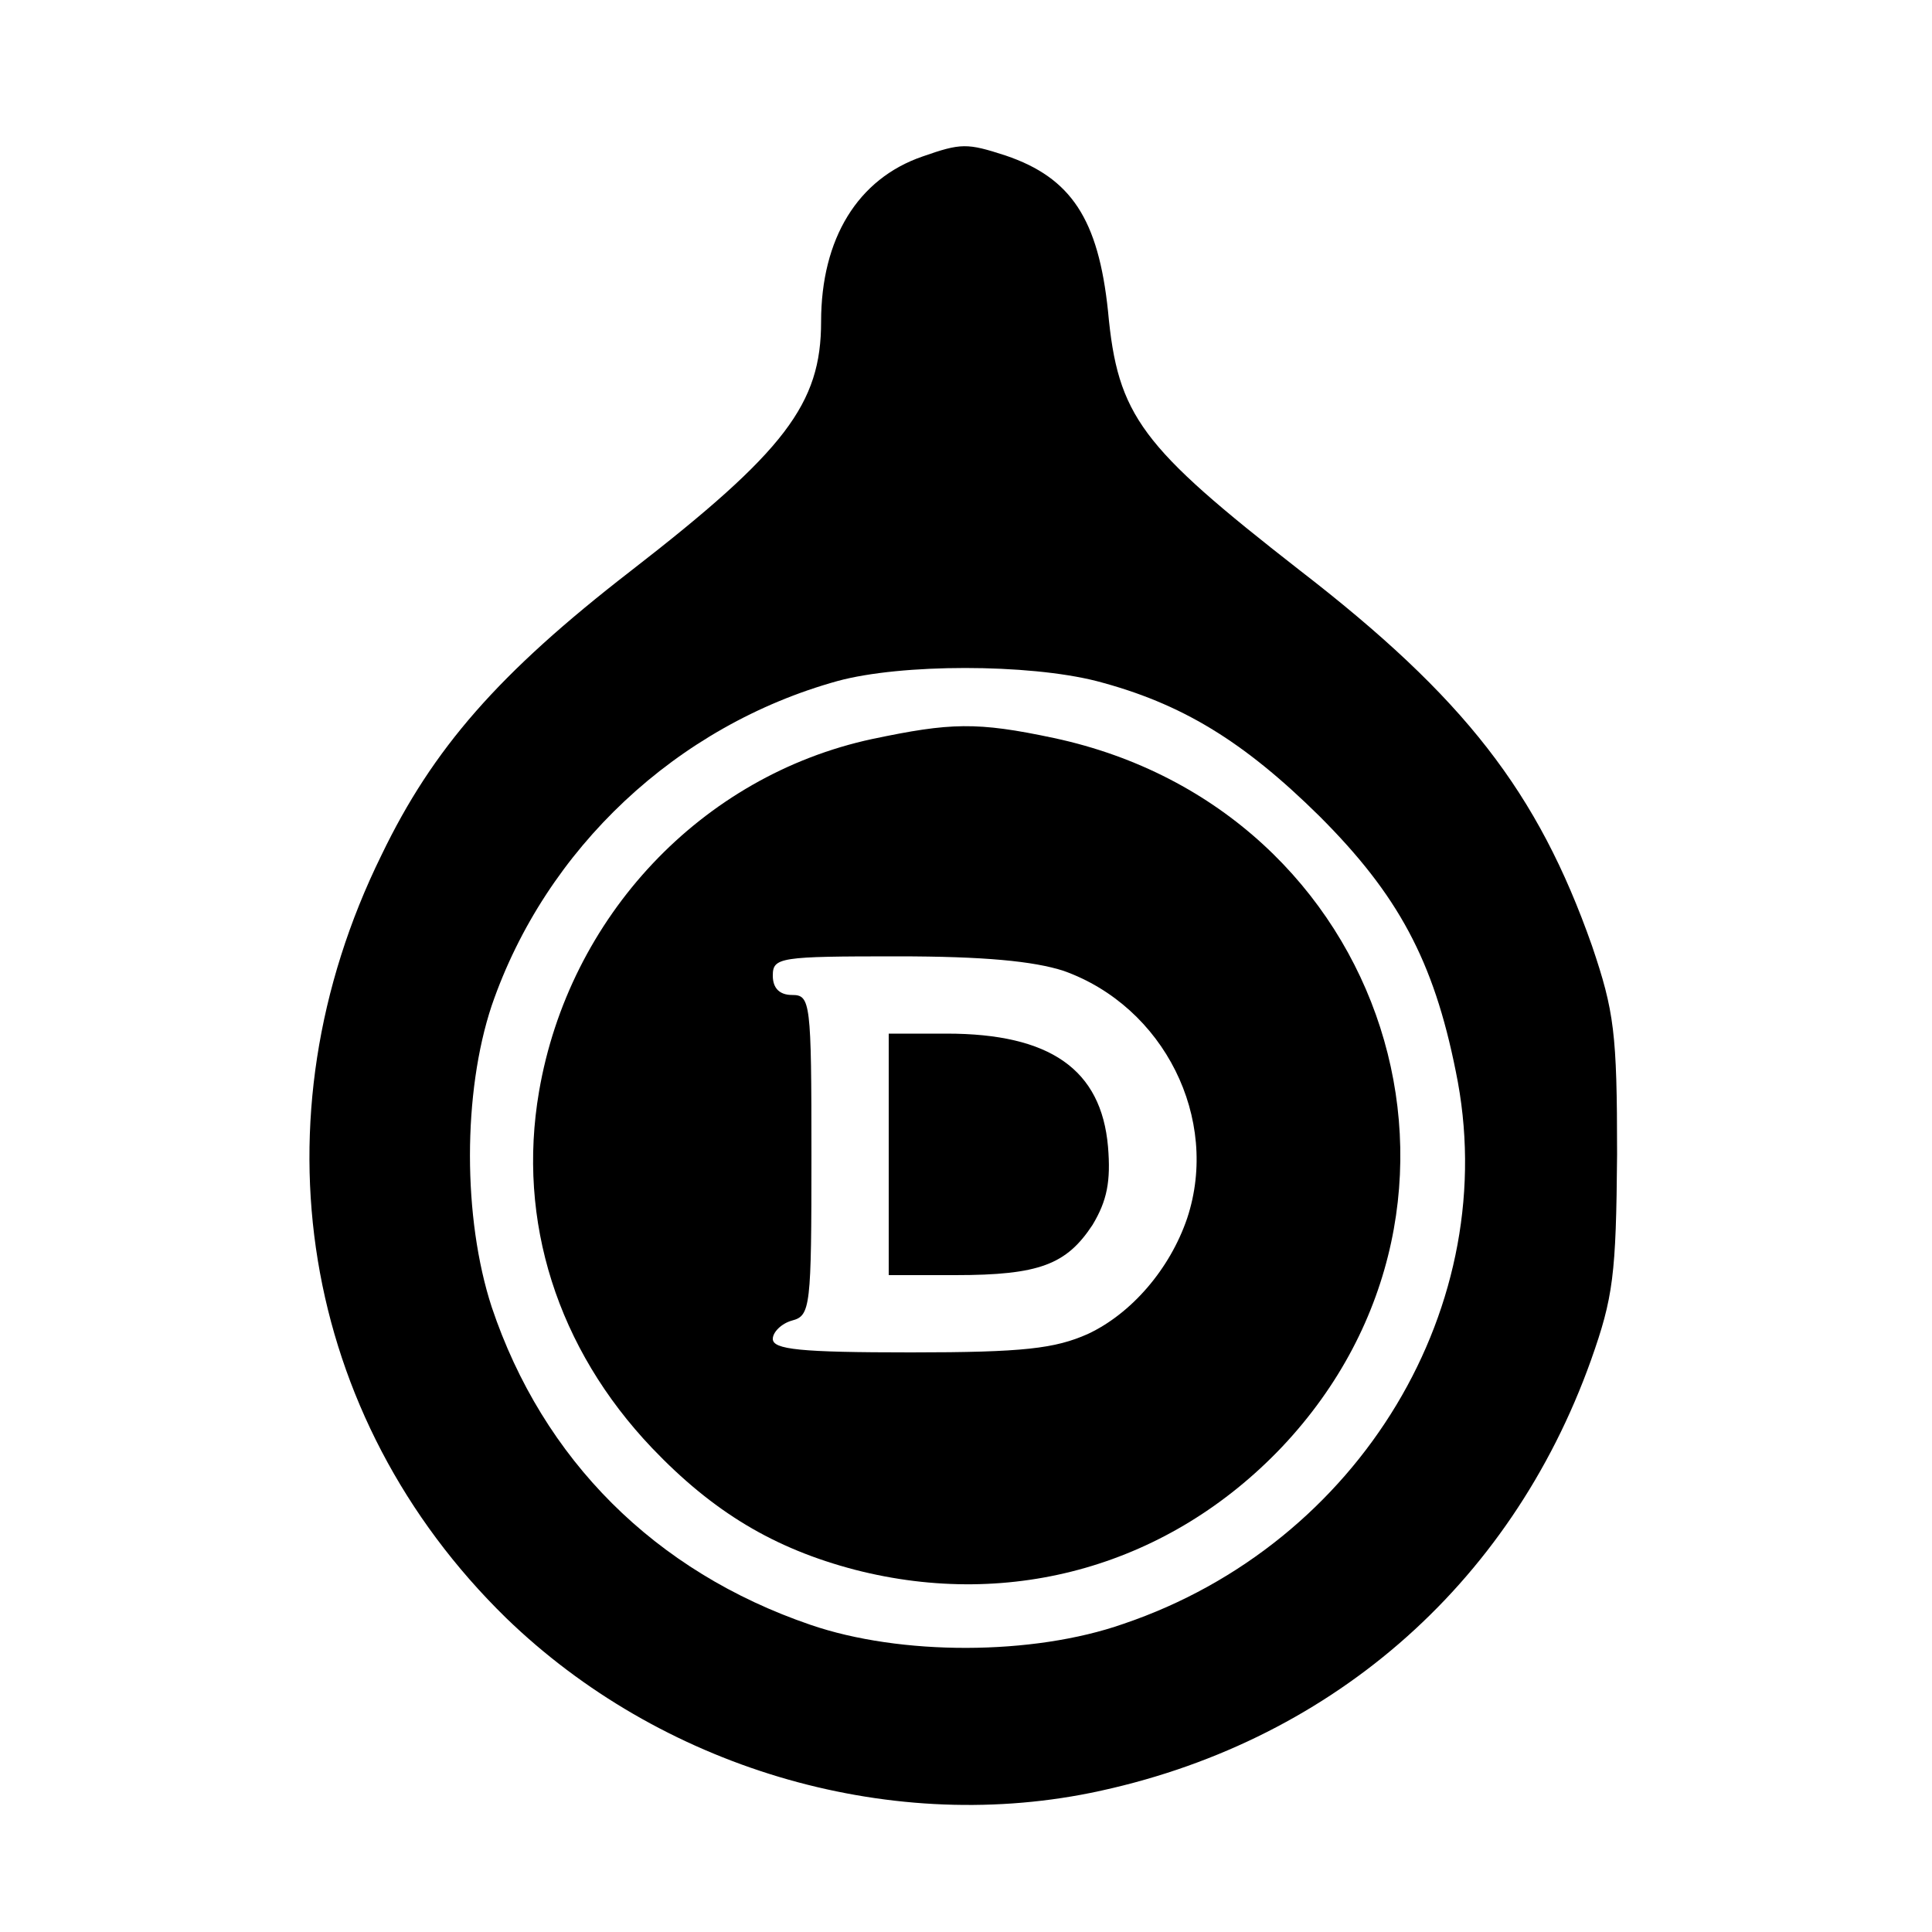
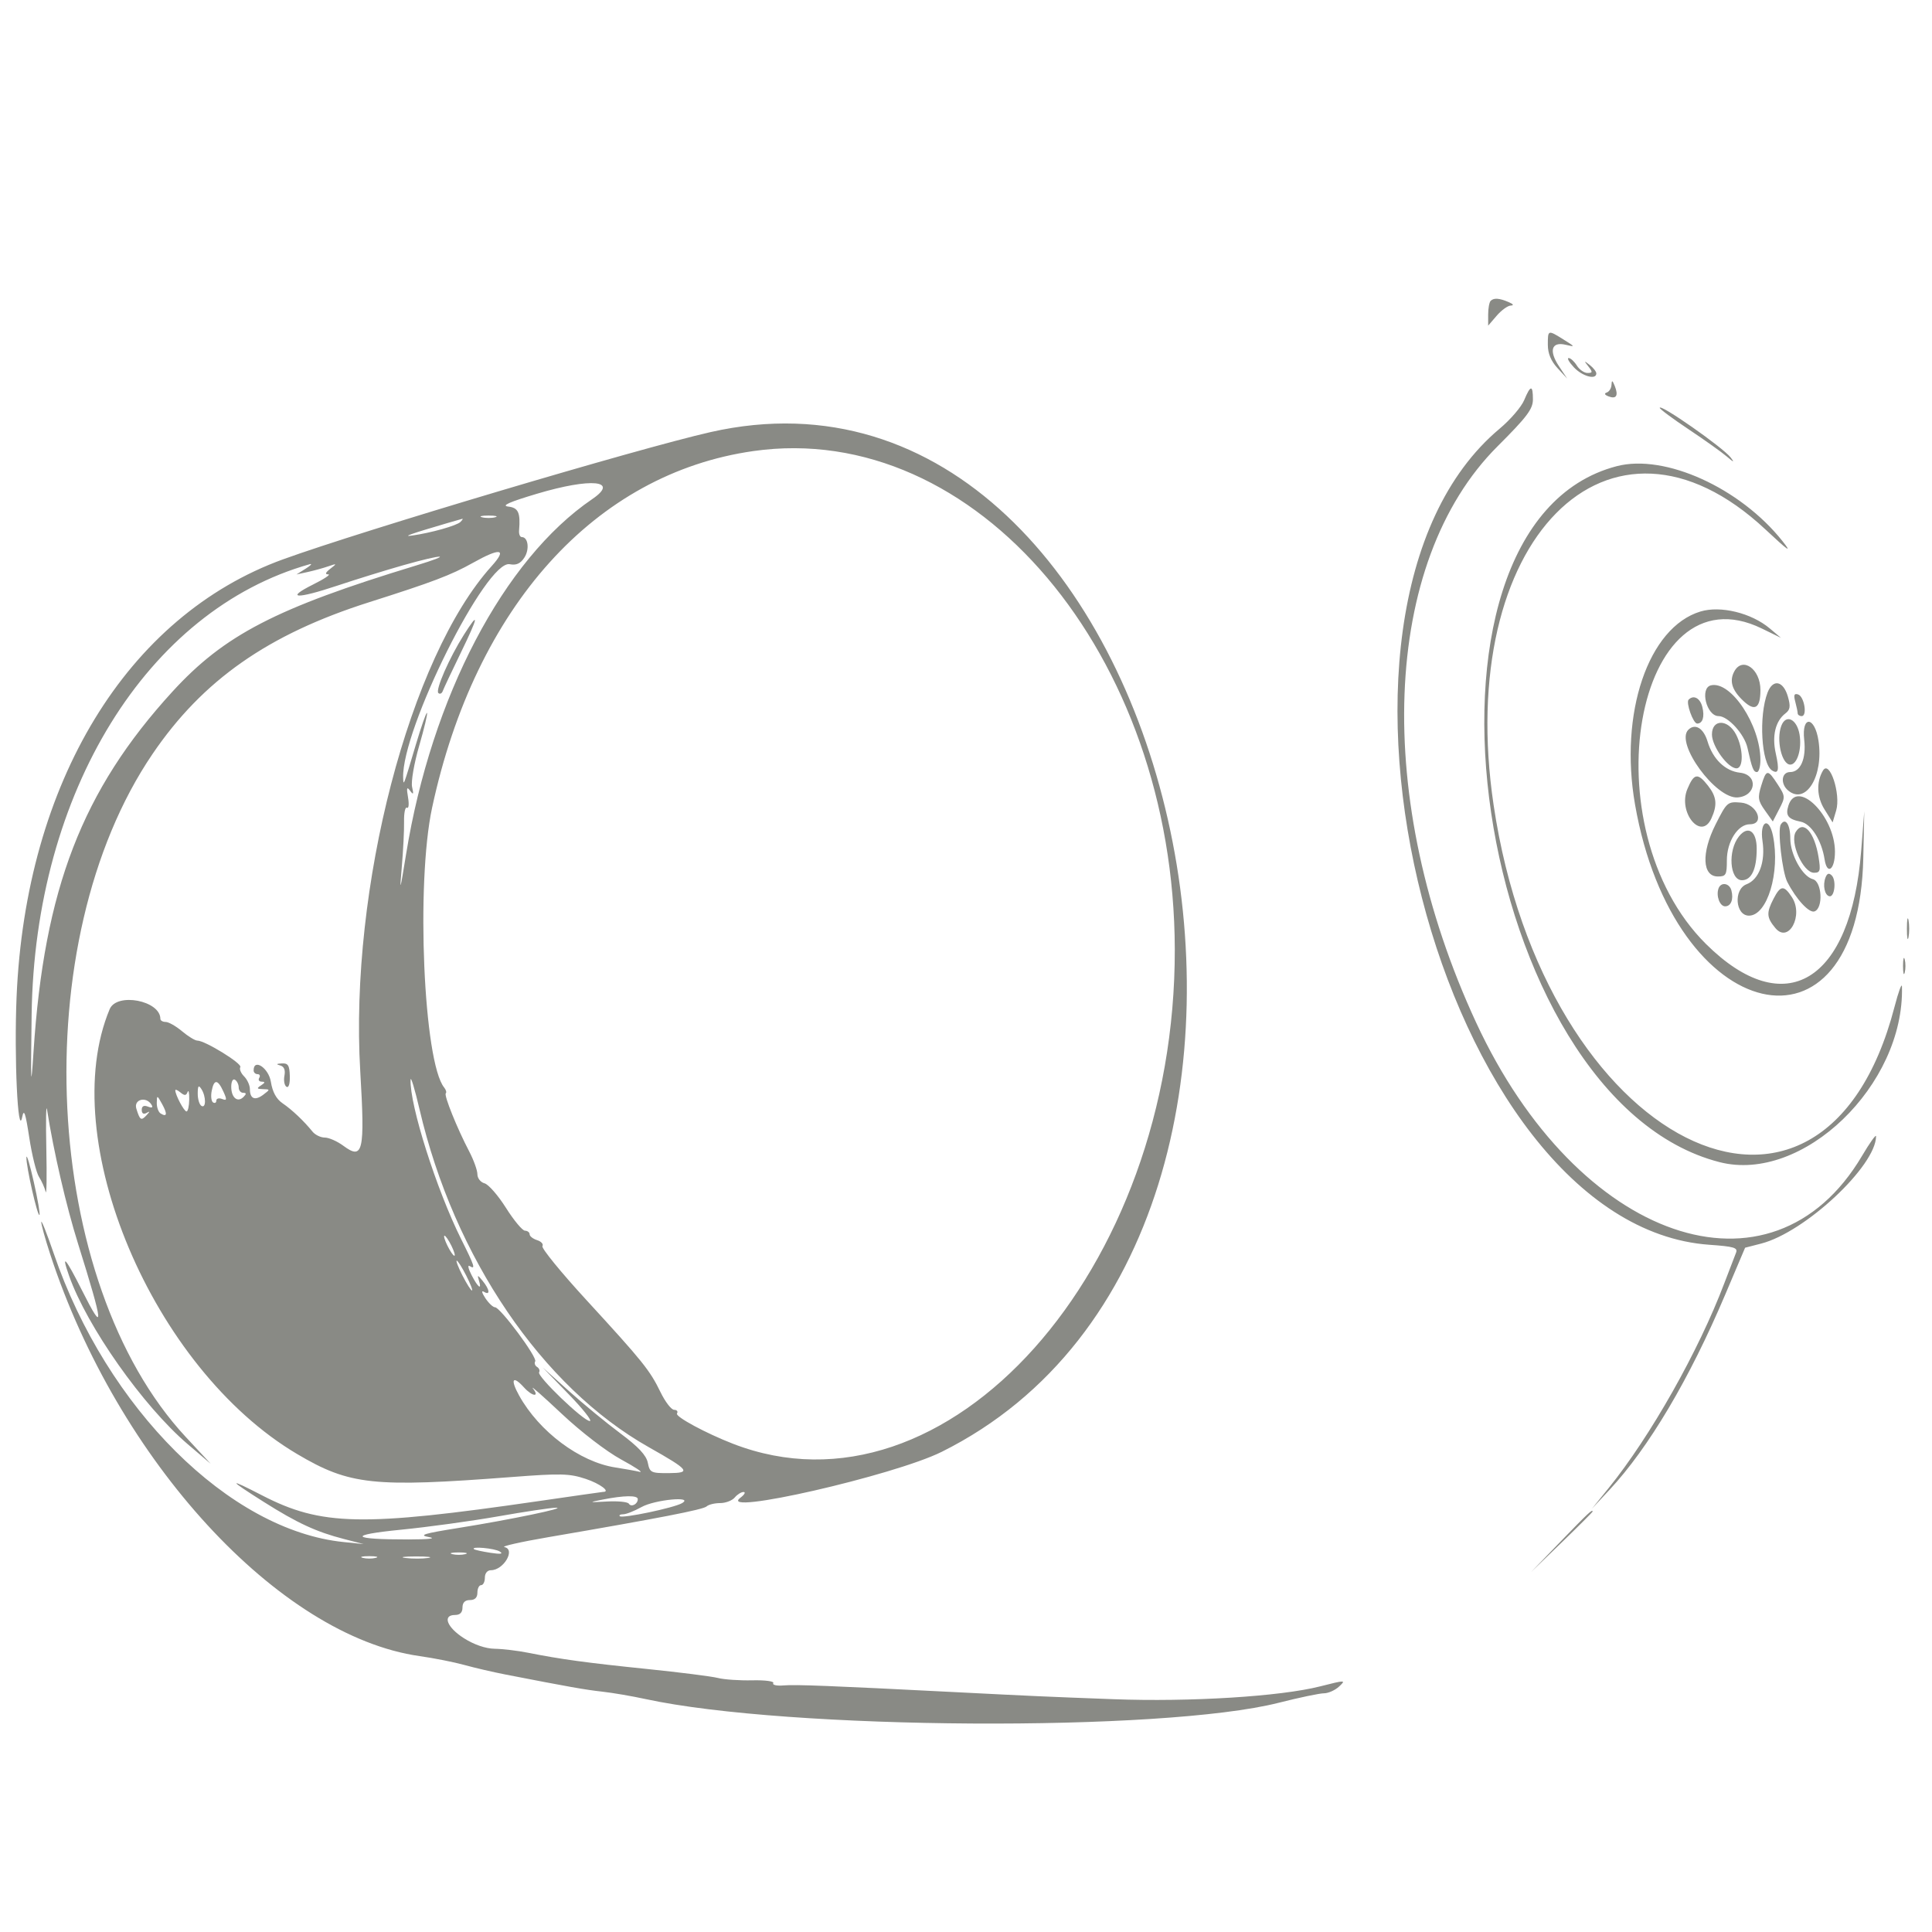
- <svg xmlns="http://www.w3.org/2000/svg" version="1.0" width="200pt" height="200pt" viewBox="0 0 200 200" preserveAspectRatio="xMidYMid meet">
-   <g transform="translate(0,200) scale(0.1,-0.1)" fill="#000000" stroke="none">
-     <path d="M955 1838 c-67 -23 -105 -85 -105 -171 0 -85 -37 -134 -197 -258 -137 -106 -205 -184 -258 -294 -135 -274 -84 -582 129 -790 159 -154 392 -224 605 -181 245 50 434 213 518 448 23 65 26 88 27 213 0 126 -3 148 -26 216 -56 159 -132 257 -303 389 -164 128 -188 159 -198 268 -10 95 -38 138 -106 161 -40 13 -46 13 -86 -1z m180 -543 c88 -23 152 -62 231 -140 81 -81 118 -149 141 -264 50 -241 -99 -489 -344 -572 -94 -33 -231 -33 -324 -1 -161 55 -277 171 -330 329 -30 92 -30 222 0 312 56 163 192 290 358 336 66 18 197 18 268 0z" />
-     <path d="M903 1235 c-177 -38 -314 -184 -345 -365 -23 -134 19 -266 117 -369 63 -66 126 -104 210 -126 163 -42 326 5 442 127 240 254 110 660 -236 734 -80 17 -107 16 -188 -1z m198 -240 c104 -37 162 -153 128 -256 -18 -53 -58 -99 -103 -120 -34 -15 -66 -19 -183 -19 -115 0 -143 3 -143 14 0 7 9 16 20 19 19 5 20 14 20 171 0 159 -1 166 -20 166 -13 0 -20 7 -20 20 0 19 7 20 129 20 90 0 141 -5 172 -15z" />
-     <path d="M920 805 l0 -125 69 0 c87 0 115 11 142 52 15 25 19 45 16 81 -7 80 -60 117 -167 117 l-60 0 0 -125z" />
-   </g>
+ <svg xmlns="http://www.w3.org/2000/svg" width="518" height="518" viewBox="0 0 518 518" version="1.1">
+   <path d="M 399.667 80.667 C 399.300 81.033, 399 82.678, 399 84.322 L 399 87.311 401.282 84.656 C 402.537 83.195, 404.224 81.968, 405.032 81.930 C 405.969 81.885, 405.777 81.549, 404.500 81 C 401.980 79.917, 400.517 79.816, 399.667 80.667 M 415 92.444 C 415 94.762, 415.848 96.806, 417.592 98.694 L 420.183 101.500 417.998 98.215 C 415.216 94.031, 415.975 91.541, 419.759 92.436 C 422.400 93.061, 422.381 93.010, 419.226 91.042 C 414.993 88.402, 415 88.400, 415 92.444 M 422 98.500 C 424.267 100.913, 428 101.923, 428 100.122 C 428 99.640, 427.212 98.627, 426.250 97.872 C 424.664 96.629, 424.629 96.664, 425.872 98.250 C 427.057 99.761, 427.024 100, 425.631 100 C 424.743 100, 423.455 99.100, 422.768 98 C 422.081 96.900, 421.099 96, 420.585 96 C 420.072 96, 420.708 97.125, 422 98.500 M 432.070 103.167 C 432.032 104.083, 431.460 105.013, 430.801 105.233 C 430.042 105.486, 430.214 105.868, 431.269 106.273 C 433.371 107.079, 433.980 106.072, 432.945 103.500 C 432.310 101.921, 432.126 101.851, 432.070 103.167 M 408.652 107.291 C 407.895 109.101, 404.947 112.533, 402.099 114.917 C 343.753 163.767, 386.102 328.655, 458.301 333.743 C 464.943 334.211, 466.005 334.531, 465.449 335.896 C 465.090 336.778, 463.690 340.425, 462.337 344 C 455.435 362.244, 442.528 385.099, 431.279 399 L 426.828 404.500 431.486 399.500 C 442.067 388.140, 452.930 369.815, 462.596 347.016 L 467.890 334.531 472.195 333.424 C 483.938 330.404, 503 312.596, 503 304.644 C 503 304.040, 501.312 306.402, 499.250 309.893 C 475.035 350.877, 423.010 332.913, 395.774 274.163 C 368.042 214.342, 370.402 150.727, 401.506 119.674 C 409.414 111.778, 411 109.677, 411 107.097 C 411 103.129, 410.369 103.182, 408.652 107.291 M 445 109.355 C 445 109.676, 448.488 112.265, 452.750 115.108 C 457.012 117.951, 461.611 121.228, 462.970 122.389 C 464.860 124.004, 465.107 124.068, 464.022 122.660 C 461.951 119.970, 445 108.114, 445 109.355 M 190.500 115.855 C 171.039 120.266, 97.206 142.239, 75.927 149.953 C 34.068 165.128, 6.876 209.777, 4.443 267.330 C 3.764 283.398, 4.790 305.308, 5.950 299.500 C 6.420 297.146, 6.828 298.331, 7.847 305 C 8.561 309.675, 9.737 314.419, 10.459 315.542 C 11.182 316.665, 11.983 318.465, 12.239 319.542 C 12.495 320.619, 12.577 315.425, 12.421 308 C 12.265 300.575, 12.349 295.850, 12.609 297.500 C 14.381 308.778, 17.727 323.241, 20.938 333.500 C 27.828 355.511, 28.040 358.013, 22 346 C 17.592 337.233, 16.302 335.770, 18.518 342.051 C 23.311 355.635, 38.369 377.001, 50.362 387.232 L 56.500 392.469 49.824 385.294 C 11.168 343.749, 6.710 252.494, 40.879 202.179 C 54.343 182.351, 71.888 170.059, 99 161.457 C 115.980 156.069, 120.933 154.191, 126.735 150.936 C 134.199 146.749, 136.077 147.065, 131.810 151.789 C 109.819 176.130, 93.687 238.168, 96.590 287.230 C 97.869 308.835, 97.350 311.114, 92.047 307.193 C 90.416 305.987, 88.181 305, 87.080 305 C 85.979 305, 84.499 304.282, 83.789 303.405 C 81.483 300.551, 78.296 297.536, 75.758 295.807 C 74.084 294.665, 73.062 292.790, 72.625 290.057 C 72.029 286.328, 68 283.665, 68 287 C 68 287.550, 68.477 288, 69.059 288 C 69.641 288, 69.840 288.450, 69.500 289 C 69.160 289.550, 69.471 290.007, 70.191 290.015 C 71.142 290.026, 71.090 290.296, 70 291 C 68.755 291.805, 68.840 291.977, 70.500 292.016 C 72.453 292.062, 72.455 292.098, 70.603 293.500 C 68.371 295.189, 67 294.623, 67 292.012 C 67 290.984, 66.296 289.439, 65.436 288.579 C 64.576 287.719, 64.126 286.605, 64.436 286.103 C 65.007 285.180, 54.978 279, 52.910 279 C 52.293 279, 50.452 277.875, 48.818 276.500 C 47.184 275.125, 45.206 274, 44.423 274 C 43.640 274, 43 273.630, 43 273.178 C 43 268.259, 31.306 266.024, 29.403 270.578 C 14.891 305.311, 40.871 366.921, 79.708 389.875 C 93.762 398.182, 100.091 398.856, 137.303 396.008 C 150.360 395.008, 152.690 395.069, 157.053 396.518 C 160.866 397.784, 163.823 400, 161.700 400 C 161.535 400, 153.696 401.120, 144.279 402.488 C 97.025 409.355, 86.156 409.125, 70.250 400.921 C 60.954 396.127, 61.087 396.599, 70.750 402.703 C 79.712 408.365, 84.818 410.727, 92.212 412.631 L 97.500 413.993 92.147 413.448 C 61.516 410.332, 28.640 377.621, 14.422 336.112 C 12.611 330.825, 11.100 327.005, 11.065 327.622 C 11.029 328.240, 12.095 332.100, 13.434 336.202 C 31.510 391.574, 74.788 438.679, 112.500 444.027 C 116.350 444.572, 121.750 445.643, 124.500 446.405 C 127.250 447.168, 132.200 448.317, 135.500 448.959 C 152.651 452.298, 156.919 453.054, 161.500 453.562 C 164.250 453.867, 169.425 454.752, 173 455.529 C 211.205 463.830, 311.727 464.427, 342.850 456.538 C 348.357 455.142, 353.812 454, 354.973 454 C 356.134 454, 357.964 453.180, 359.040 452.178 C 360.932 450.414, 360.769 450.413, 353.975 452.138 C 343.283 454.854, 319.130 456.352, 298.500 455.580 C 279.985 454.887, 277.307 454.767, 256 453.682 C 222.648 451.983, 213.236 451.615, 210.135 451.887 C 208.283 452.050, 207.020 451.777, 207.327 451.280 C 207.639 450.775, 205.159 450.440, 201.692 450.520 C 198.287 450.598, 194.150 450.316, 192.500 449.892 C 190.850 449.469, 182.300 448.385, 173.500 447.483 C 157.221 445.814, 150.432 444.887, 141.500 443.113 C 138.750 442.566, 134.758 442.092, 132.630 442.060 C 130.208 442.022, 127.134 440.971, 124.416 439.250 C 119.824 436.342, 118.532 433, 122 433 C 123.333 433, 124 432.333, 124 431 C 124 429.667, 124.667 429, 126 429 C 127.333 429, 128 428.333, 128 427 C 128 425.900, 128.450 425, 129 425 C 129.550 425, 130 424.100, 130 423 C 130 421.817, 130.667 421, 131.633 421 C 135.038 421, 138.304 415.404, 135.250 414.802 C 134.287 414.612, 139.575 413.416, 147 412.143 C 176.633 407.064, 188.543 404.750, 189.450 403.895 C 189.973 403.403, 191.605 403, 193.078 403 C 194.550 403, 196.315 402.325, 197 401.500 C 197.685 400.675, 198.752 400.014, 199.372 400.032 C 199.993 400.049, 199.600 400.746, 198.500 401.580 C 191.988 406.517, 239.715 395.623, 252.500 389.254 C 371.186 330.126, 316.138 87.381, 190.500 115.855 M 202 120.936 C 159.577 126.974, 127.428 162.657, 115.855 216.551 C 111.496 236.852, 113.566 284.781, 119.096 291.592 C 119.584 292.193, 119.776 292.891, 119.523 293.144 C 118.993 293.674, 122.562 302.529, 125.797 308.710 C 127.009 311.026, 128 313.786, 128 314.844 C 128 315.901, 128.859 316.991, 129.910 317.266 C 130.960 317.541, 133.548 320.503, 135.660 323.850 C 137.772 327.196, 140.063 329.949, 140.750 329.967 C 141.438 329.985, 142 330.420, 142 330.933 C 142 331.446, 142.907 332.153, 144.015 332.505 C 145.123 332.856, 145.761 333.577, 145.434 334.107 C 145.107 334.636, 150.388 341.113, 157.169 348.499 C 172.393 365.080, 174.231 367.365, 177.105 373.279 C 178.366 375.876, 180.010 378, 180.758 378 C 181.506 378, 181.844 378.443, 181.509 378.985 C 180.997 379.813, 189.250 384.273, 196.500 387.085 C 253.829 409.322, 315.167 340.684, 314.980 254.506 C 314.809 175.442, 261.538 112.463, 202 120.936 M 433.500 124.983 C 372.605 140.785, 395.338 294.757, 461.051 311.591 C 483.306 317.293, 510.665 290.953, 509.945 264.520 C 509.915 263.409, 509.011 265.875, 507.937 270 C 488.556 344.446, 413.985 306.862, 400.459 215.831 C 389.916 144.876, 431.436 102.788, 473.340 141.952 C 479.490 147.701, 480.591 148.461, 477.958 145.141 C 466.586 130.805, 446.377 121.642, 433.500 124.983 M 144 132.373 C 136.573 134.585, 134.305 135.593, 136.250 135.816 C 138.982 136.131, 139.574 137.434, 139.170 142.250 C 139.090 143.213, 139.420 144, 139.905 144 C 141.619 144, 142.026 147.312, 140.583 149.514 C 139.530 151.121, 138.432 151.614, 136.661 151.275 C 130.385 150.076, 107.665 195.585, 108.092 208.500 C 108.170 210.861, 108.126 210.974, 111.495 199.647 C 112.943 194.778, 114.288 190.955, 114.485 191.151 C 114.681 191.348, 113.733 195.332, 112.378 200.004 C 111.013 204.714, 110.170 209.614, 110.488 211 C 110.946 213, 110.838 213.200, 109.946 212 C 109.077 210.830, 108.957 211.227, 109.401 213.800 C 109.714 215.615, 109.584 216.861, 109.112 216.569 C 108.640 216.277, 108.290 217.943, 108.335 220.269 C 108.380 222.596, 108.103 228.100, 107.719 232.500 C 107.104 239.546, 107.243 239.128, 108.883 229 C 115.701 186.901, 135.049 149.991, 158.772 133.828 C 166.166 128.791, 158.549 128.041, 144 132.373 M 129.250 138.689 C 130.213 138.941, 131.787 138.941, 132.750 138.689 C 133.713 138.438, 132.925 138.232, 131 138.232 C 129.075 138.232, 128.287 138.438, 129.250 138.689 M 120 140.232 C 110.132 143.129, 107.712 143.984, 110.500 143.589 C 115.581 142.868, 122.451 140.934, 123.450 139.943 C 123.973 139.424, 124.198 139.046, 123.950 139.102 C 123.703 139.158, 121.925 139.667, 120 140.232 M 108.131 151.544 C 103.528 152.848, 95.540 155.321, 90.379 157.040 C 79.417 160.692, 76.310 160.519, 84.003 156.686 C 86.967 155.209, 88.768 154, 88.005 154 C 87.067 154, 87.246 153.512, 88.559 152.494 C 90.403 151.064, 90.375 151.031, 88 151.848 C 86.625 152.320, 84.150 153.002, 82.500 153.362 L 79.500 154.016 82 152.439 C 83.375 151.572, 83.825 151.052, 83 151.285 C 39.451 163.578, 9.302 212.419, 8.482 272 C 8.217 291.276, 8.291 292.696, 8.994 281.909 C 11.834 238.350, 22.034 211.913, 46.204 185.468 C 60.121 170.240, 74.012 163.043, 111.500 151.638 C 121.790 148.507, 119.118 148.433, 108.131 151.544 M 455.914 163.956 C 441.906 168.201, 434.104 191.218, 438.376 215.695 C 448.748 275.122, 498.390 286.725, 499.578 230 L 499.840 217.500 499.015 228.060 C 496.259 263.356, 478.512 274.042, 457.414 253.112 C 425.996 221.944, 438.358 151.944, 472.355 168.507 L 477.500 171.013 474.500 168.491 C 469.558 164.335, 461.306 162.321, 455.914 163.956 M 124.344 170.247 C 120.433 176.443, 116.680 185.022, 117.534 185.814 C 117.941 186.191, 118.472 185.946, 118.714 185.270 C 118.956 184.593, 121.129 179.981, 123.544 175.020 C 128.296 165.255, 128.586 163.527, 124.344 170.247 M 464.980 180.038 C 463.605 182.607, 464.368 185.058, 467.443 187.947 C 470.527 190.843, 472 189.890, 472 184.998 C 472 179.352, 467.172 175.941, 464.980 180.038 M 458.750 183.745 C 455.678 184.450, 457.542 192, 460.788 192 C 463.302 192, 467.713 196.848, 468.522 200.500 C 469.742 206.013, 470.129 207, 471.067 207 C 471.580 207, 471.997 205.537, 471.994 203.750 C 471.978 194.412, 464.103 182.517, 458.750 183.745 M 473.915 185.677 C 471.490 191.954, 472.238 204.793, 475.134 206.583 C 476.845 207.640, 477.104 206.420, 476.111 201.997 C 475.057 197.307, 476.021 193.313, 478.698 191.278 C 479.977 190.305, 480.114 189.389, 479.367 186.785 C 478.141 182.511, 475.357 181.945, 473.915 185.677 M 481.335 188.116 C 481.686 189.427, 481.979 190.838, 481.986 191.250 C 481.994 191.662, 482.480 192, 483.066 192 C 484.626 192, 483.749 186.736, 482.098 186.193 C 481.053 185.850, 480.859 186.339, 481.335 188.116 M 452.748 187.585 C 451.962 188.371, 453.972 194, 455.039 194 C 456.514 194, 457.081 192.172, 456.422 189.546 C 455.825 187.168, 454.091 186.242, 452.748 187.585 M 477.607 194.582 C 476.174 198.317, 477.709 205, 480 205 C 481.859 205, 483.146 200.823, 482.487 196.925 C 481.788 192.783, 478.840 191.368, 477.607 194.582 M 459 196.923 C 459 200.111, 463.275 206, 465.589 206 C 467.497 206, 467.430 200.732, 465.474 196.950 C 463.306 192.758, 459 192.740, 459 196.923 M 483.736 198.354 C 484.309 203.431, 482.752 207, 479.965 207 C 477.620 207, 477.288 210.164, 479.445 211.954 C 484.191 215.893, 488.983 208.039, 487.572 198.635 C 486.578 192.001, 482.991 191.738, 483.736 198.354 M 452.655 195.678 C 449.077 199.256, 460.077 214.290, 465.915 213.801 C 470.935 213.380, 471.435 207.713, 466.500 207.170 C 462.564 206.737, 459.240 203.534, 457.825 198.810 C 456.751 195.226, 454.482 193.851, 452.655 195.678 M 488.770 206.599 C 486.954 209.659, 487.109 213.706, 489.169 217 L 491.359 220.500 492.305 217.317 C 493.612 212.920, 490.543 203.612, 488.770 206.599 M 472.213 210.659 C 471.231 213.858, 471.355 214.690, 473.203 217.286 L 475.317 220.254 477.037 216.928 C 478.698 213.716, 478.684 213.489, 476.629 210.313 C 473.940 206.160, 473.585 206.188, 472.213 210.659 M 452.408 211.566 C 449.811 217.780, 456.092 225.483, 458.839 219.453 C 460.506 215.795, 460.282 213.629, 457.927 210.635 C 455.179 207.141, 454.187 207.308, 452.408 211.566 M 479.503 215.991 C 478.658 218.653, 479.405 219.631, 482.800 220.310 C 485.595 220.869, 488.412 225.317, 489.203 230.417 C 489.877 234.765, 492 233.172, 491.981 228.333 C 491.943 218.720, 481.816 208.703, 479.503 215.991 M 459.974 221.051 C 456.122 228.682, 456.400 235, 460.588 235 C 462.769 235, 463 234.582, 463 230.635 C 463 225.643, 465.958 221, 469.139 221 C 473.307 221, 471.106 215.550, 466.794 215.192 C 463.167 214.891, 463.020 215.018, 459.974 221.051 M 477.451 221.080 C 476.556 222.527, 477.838 233.805, 479.198 236.451 C 481.614 241.153, 485.089 244.903, 486.521 244.354 C 488.887 243.446, 488.501 236.364, 486.050 235.723 C 483.257 234.993, 480.008 229.128, 480.004 224.809 C 480 221.027, 478.677 219.095, 477.451 221.080 M 472.554 225.514 C 473.386 231.058, 471.631 235.809, 468.283 237.082 C 464.734 238.432, 465.269 245.500, 468.921 245.500 C 473.839 245.500, 477.335 233.923, 475.375 224.125 C 474.318 218.840, 471.744 220.108, 472.554 225.514 M 481.485 223.024 C 479.773 225.794, 483.424 234, 486.368 234 C 488.020 234, 488.173 233.484, 487.596 229.875 C 486.514 223.110, 483.512 219.745, 481.485 223.024 M 466.245 224.250 C 463.198 228.058, 463.739 236, 467.044 236 C 469.609 236, 471 233.033, 471 227.566 C 471 222.822, 468.681 221.205, 466.245 224.250 M 489.448 235.274 C 488.652 237.348, 489.218 240.050, 490.500 240.303 C 491.894 240.578, 492.400 236, 491.117 234.717 C 490.382 233.982, 489.880 234.149, 489.448 235.274 M 460.746 238.250 C 460.076 240.241, 461.114 243, 462.533 243 C 464.101 243, 464.840 241.138, 464.221 238.750 C 463.698 236.734, 461.369 236.399, 460.746 238.250 M 475.526 240.950 C 473.563 244.746, 473.638 245.986, 476.005 248.826 C 479.538 253.064, 483.636 245.427, 480.444 240.555 C 478.288 237.265, 477.395 237.336, 475.526 240.950 M 511.272 249 C 511.272 251.475, 511.467 252.488, 511.706 251.250 C 511.944 250.012, 511.944 247.988, 511.706 246.750 C 511.467 245.512, 511.272 246.525, 511.272 249 M 510.232 259 C 510.232 260.925, 510.438 261.712, 510.689 260.750 C 510.941 259.788, 510.941 258.212, 510.689 257.250 C 510.438 256.288, 510.232 257.075, 510.232 259 M 75.103 285.661 C 76.176 285.948, 76.558 286.863, 76.259 288.428 C 76.013 289.714, 76.259 291.042, 76.807 291.381 C 77.401 291.748, 77.762 290.585, 77.703 288.498 C 77.621 285.629, 77.235 285.021, 75.552 285.116 C 74.092 285.199, 73.962 285.356, 75.103 285.661 M 110.084 289.500 C 109.811 296.216, 117.047 319.016, 123.642 332.225 C 127.269 339.489, 127.580 340.477, 125.917 339.449 C 125.322 339.081, 125.559 340.179, 126.443 341.890 C 128.199 345.285, 129.261 346.028, 128.387 343.250 C 127.917 341.756, 128.068 341.784, 129.418 343.441 C 131.309 345.761, 131.498 347.424, 129.750 346.352 C 129.023 345.906, 129.179 346.614, 130.122 348.043 C 131.014 349.394, 132.184 350.500, 132.723 350.500 C 134.125 350.500, 144.135 363.973, 143.498 365.003 C 143.206 365.475, 143.432 366.149, 144 366.500 C 144.568 366.851, 144.811 367.496, 144.541 367.934 C 143.901 368.968, 156.421 381, 158.137 381 C 158.857 381, 156.308 377.769, 152.473 373.821 L 145.500 366.642 152.500 372.929 C 156.350 376.387, 162.565 381.500, 166.312 384.292 C 171.148 387.895, 173.287 390.184, 173.687 392.183 C 174.218 394.838, 174.544 394.998, 179.375 394.967 C 185.431 394.927, 184.825 394.151, 173.954 388.017 C 145.308 371.854, 121.775 337.191, 112.501 297.500 C 111.216 292, 110.128 288.400, 110.084 289.500 M 62 291.382 C 62 294.301, 63.693 295.707, 65.287 294.113 C 66.104 293.296, 66.081 293, 65.200 293 C 64.540 293, 64 292.352, 64 291.559 C 64 290.766, 63.550 289.840, 63 289.500 C 62.435 289.151, 62 289.970, 62 291.382 M 56.751 292.524 C 56.485 293.912, 56.658 295.289, 57.134 295.583 C 57.610 295.877, 58 295.656, 58 295.090 C 58 294.525, 58.690 294.328, 59.533 294.651 C 60.846 295.155, 60.895 294.863, 59.873 292.620 C 58.370 289.323, 57.369 289.292, 56.751 292.524 M 53.015 293.191 C 53.007 294.671, 53.450 296.160, 54 296.500 C 55.277 297.289, 55.277 293.976, 54 292 C 53.242 290.827, 53.027 291.086, 53.015 293.191 M 47 292.331 C 47 293.558, 49.357 298, 50.008 298 C 50.386 298, 50.714 296.538, 50.737 294.750 C 50.760 292.962, 50.560 292.081, 50.292 292.792 C 49.918 293.784, 49.480 293.813, 48.403 292.919 C 47.631 292.279, 47 292.014, 47 292.331 M 42.035 295.691 C 42.016 296.896, 42.480 298.179, 43.067 298.541 C 44.791 299.607, 44.934 298.673, 43.454 295.998 C 42.120 293.589, 42.070 293.578, 42.035 295.691 M 36.557 297.250 C 37.508 300.344, 37.847 300.568, 39.267 299.037 C 40.246 297.981, 40.242 297.852, 39.250 298.412 C 38.488 298.843, 38 298.522, 38 297.590 C 38 296.576, 38.560 296.277, 39.664 296.701 C 40.783 297.131, 41.091 296.957, 40.605 296.170 C 39.180 293.864, 35.794 294.767, 36.557 297.250 M 7.084 310.303 C 6.976 312.618, 10.067 326.267, 10.582 325.751 C 10.797 325.537, 10.116 321.567, 9.070 316.931 C 8.024 312.294, 7.131 309.311, 7.084 310.303 M 119.071 331.500 C 119.071 332.050, 119.714 333.625, 120.500 335 C 121.286 336.375, 121.929 337.050, 121.929 336.500 C 121.929 335.950, 121.286 334.375, 120.500 333 C 119.714 331.625, 119.071 330.950, 119.071 331.500 M 124 342 C 125.122 344.200, 126.266 346, 126.541 346 C 126.816 346, 126.122 344.200, 125 342 C 123.878 339.800, 122.734 338, 122.459 338 C 122.184 338, 122.878 339.800, 124 342 M 139.186 374.166 C 144.570 383.859, 155.436 391.977, 165 393.452 C 167.475 393.834, 170.400 394.360, 171.500 394.621 C 172.600 394.883, 170.377 393.397, 166.560 391.319 C 162.562 389.142, 155.782 383.930, 150.563 379.020 C 145.582 374.334, 142.123 371.288, 142.876 372.250 C 144.772 374.674, 142.725 374.459, 140.500 372 C 137.445 368.625, 136.747 369.775, 139.186 374.166 M 161.500 402.075 C 157.740 402.819, 157.816 402.849, 162.780 402.577 C 165.684 402.418, 168.302 402.680, 168.599 403.160 C 169.236 404.191, 171 403.295, 171 401.941 C 171 400.868, 167.339 400.920, 161.500 402.075 M 172.016 404.057 C 170.099 405.126, 167.887 406, 167.099 406 C 166.311 406, 165.900 406.233, 166.184 406.518 C 166.852 407.186, 180.693 404.284, 182.853 403.023 C 186.211 401.062, 175.566 402.078, 172.016 404.057 M 133.500 406.572 C 126.350 407.830, 114.650 409.436, 107.500 410.141 C 93.041 411.566, 93.966 412.773, 109.500 412.750 C 114.996 412.742, 117.137 412.494, 115 412.113 C 112.129 411.601, 113.567 411.160, 123 409.658 C 136.754 407.467, 152.506 404.187, 149 404.244 C 147.625 404.266, 140.650 405.313, 133.500 406.572 M 418.477 413.250 L 410.500 421.500 418.750 413.523 C 423.288 409.136, 427 405.424, 427 405.273 C 427 404.544, 425.885 405.588, 418.477 413.250 M 127.083 415.358 C 127.313 415.556, 129.300 415.993, 131.500 416.330 C 134.224 416.748, 135.021 416.638, 134 415.987 C 132.634 415.116, 126.113 414.523, 127.083 415.358 M 121.250 416.689 C 122.213 416.941, 123.787 416.941, 124.750 416.689 C 125.713 416.438, 124.925 416.232, 123 416.232 C 121.075 416.232, 120.287 416.438, 121.250 416.689 M 97.250 417.689 C 98.213 417.941, 99.787 417.941, 100.750 417.689 C 101.713 417.438, 100.925 417.232, 99 417.232 C 97.075 417.232, 96.287 417.438, 97.250 417.689 M 108.768 417.725 C 110.565 417.947, 113.265 417.943, 114.768 417.715 C 116.271 417.486, 114.800 417.304, 111.500 417.310 C 108.200 417.315, 106.971 417.502, 108.768 417.725" stroke="none" fill="#898a85" fill-rule="evenodd" />
</svg>
